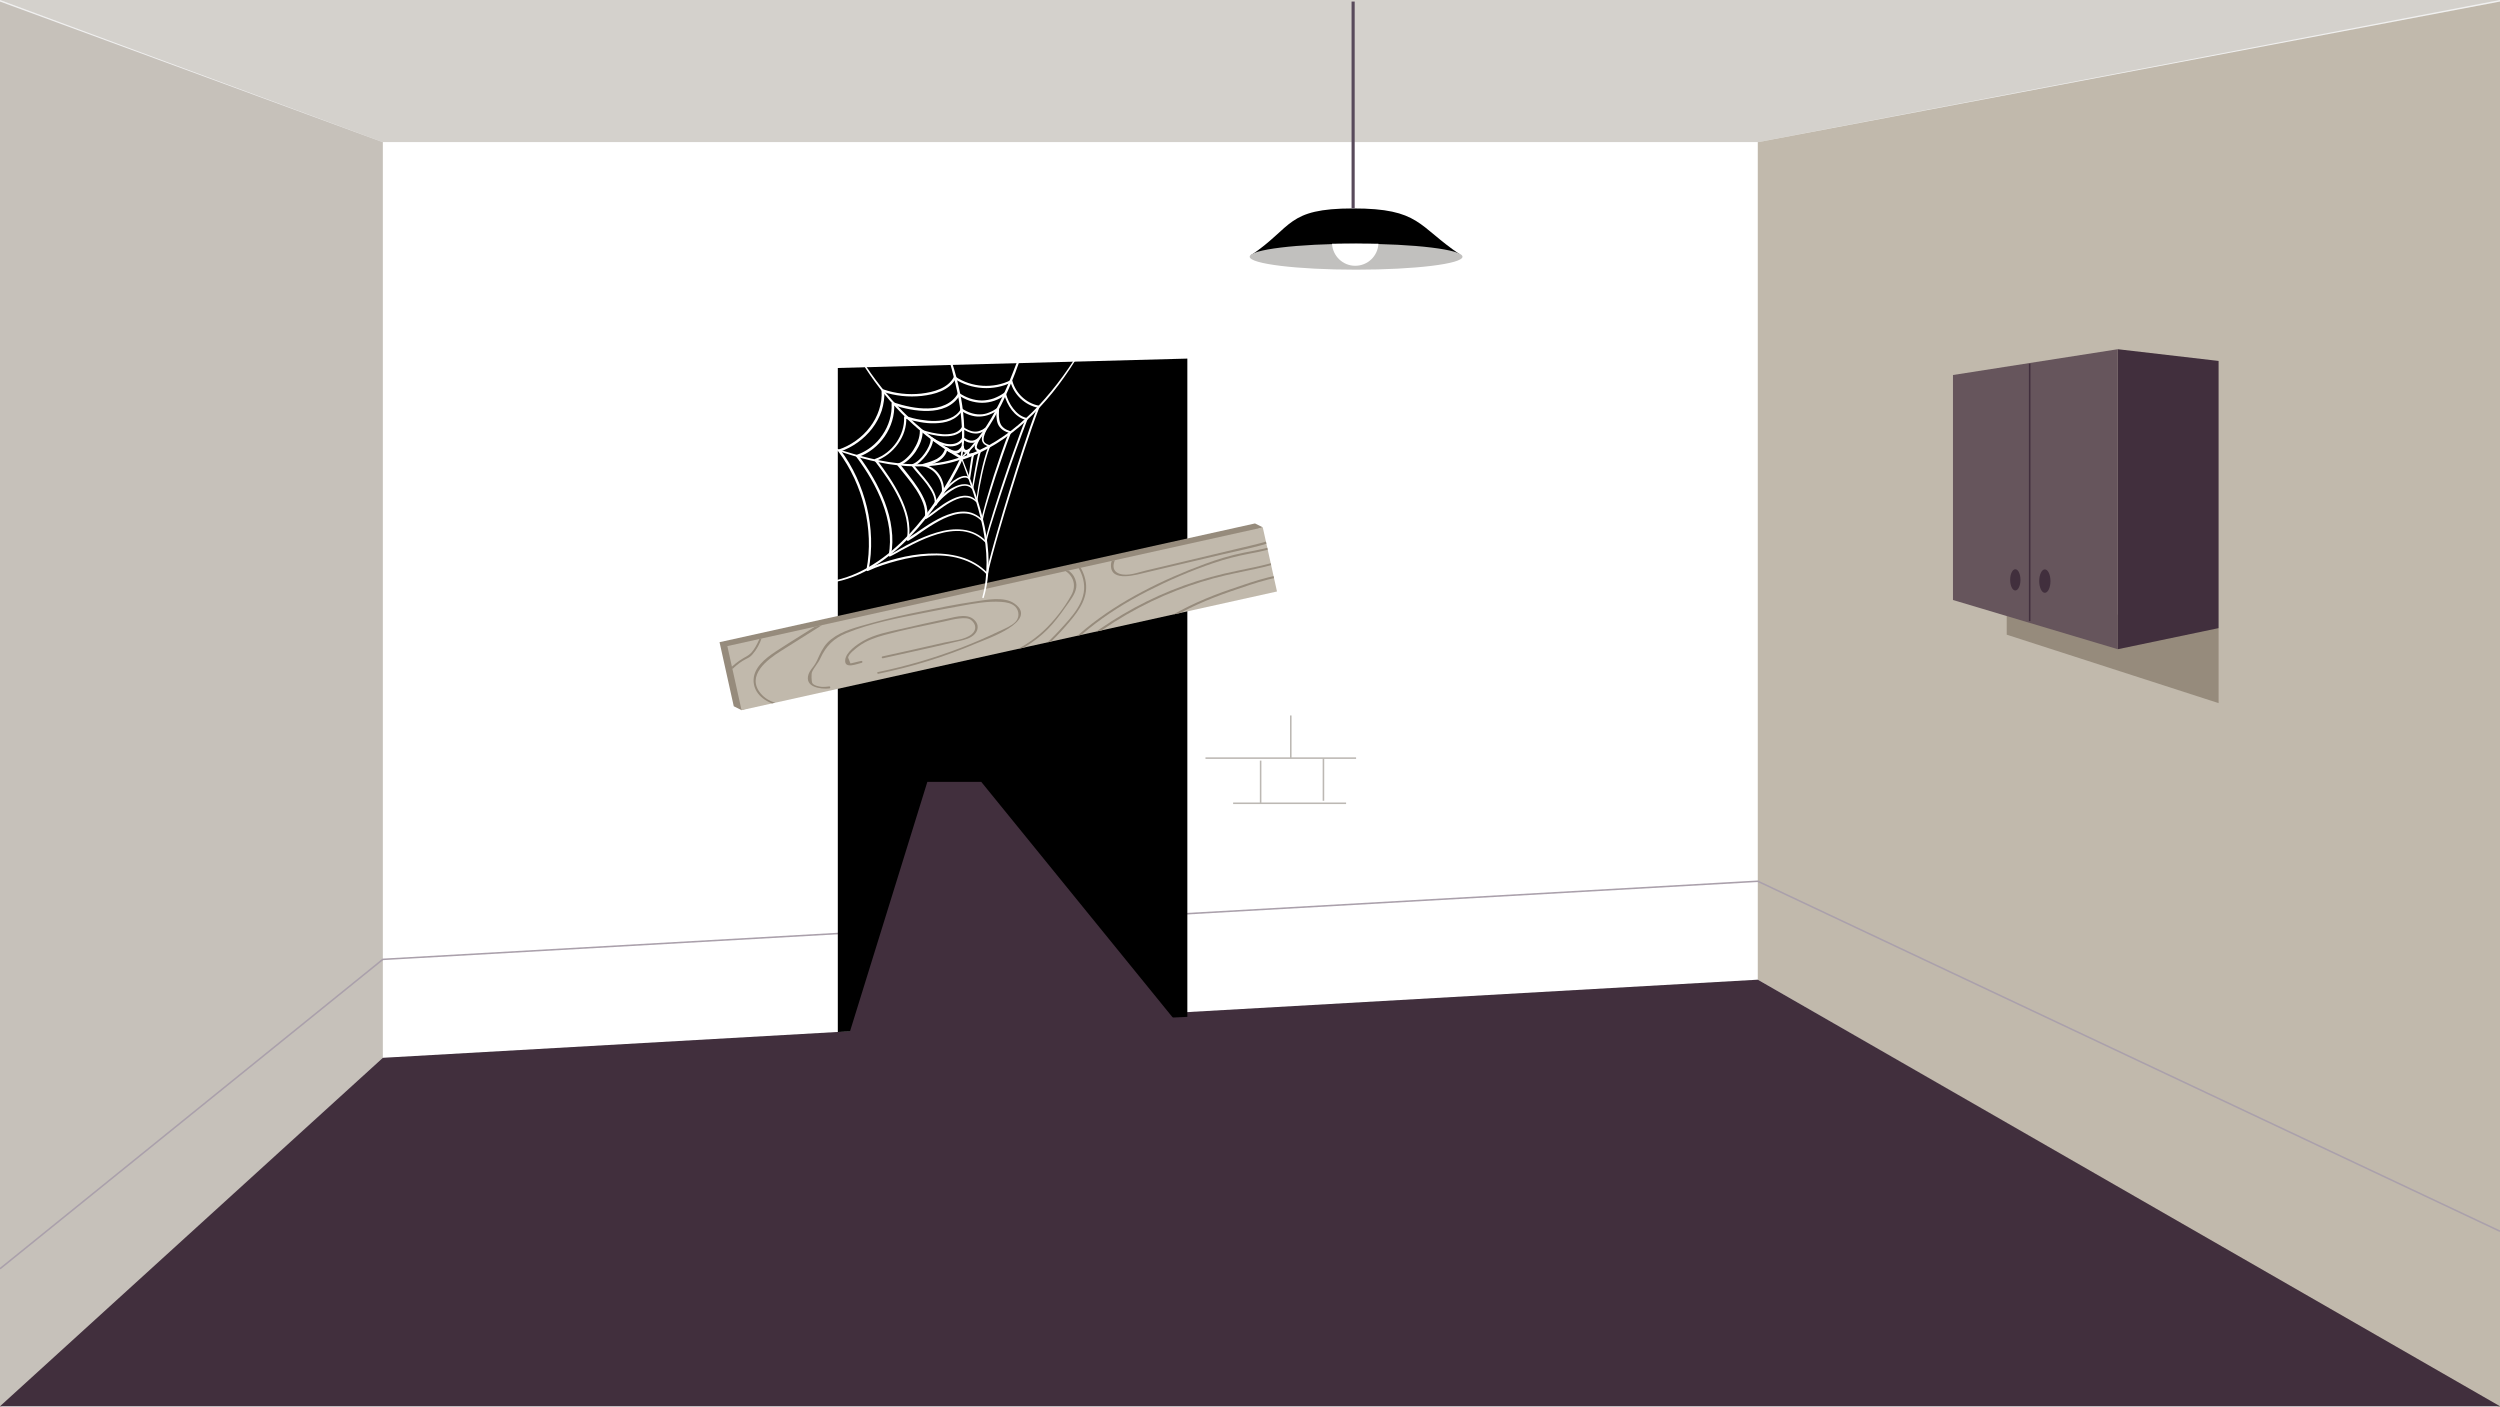
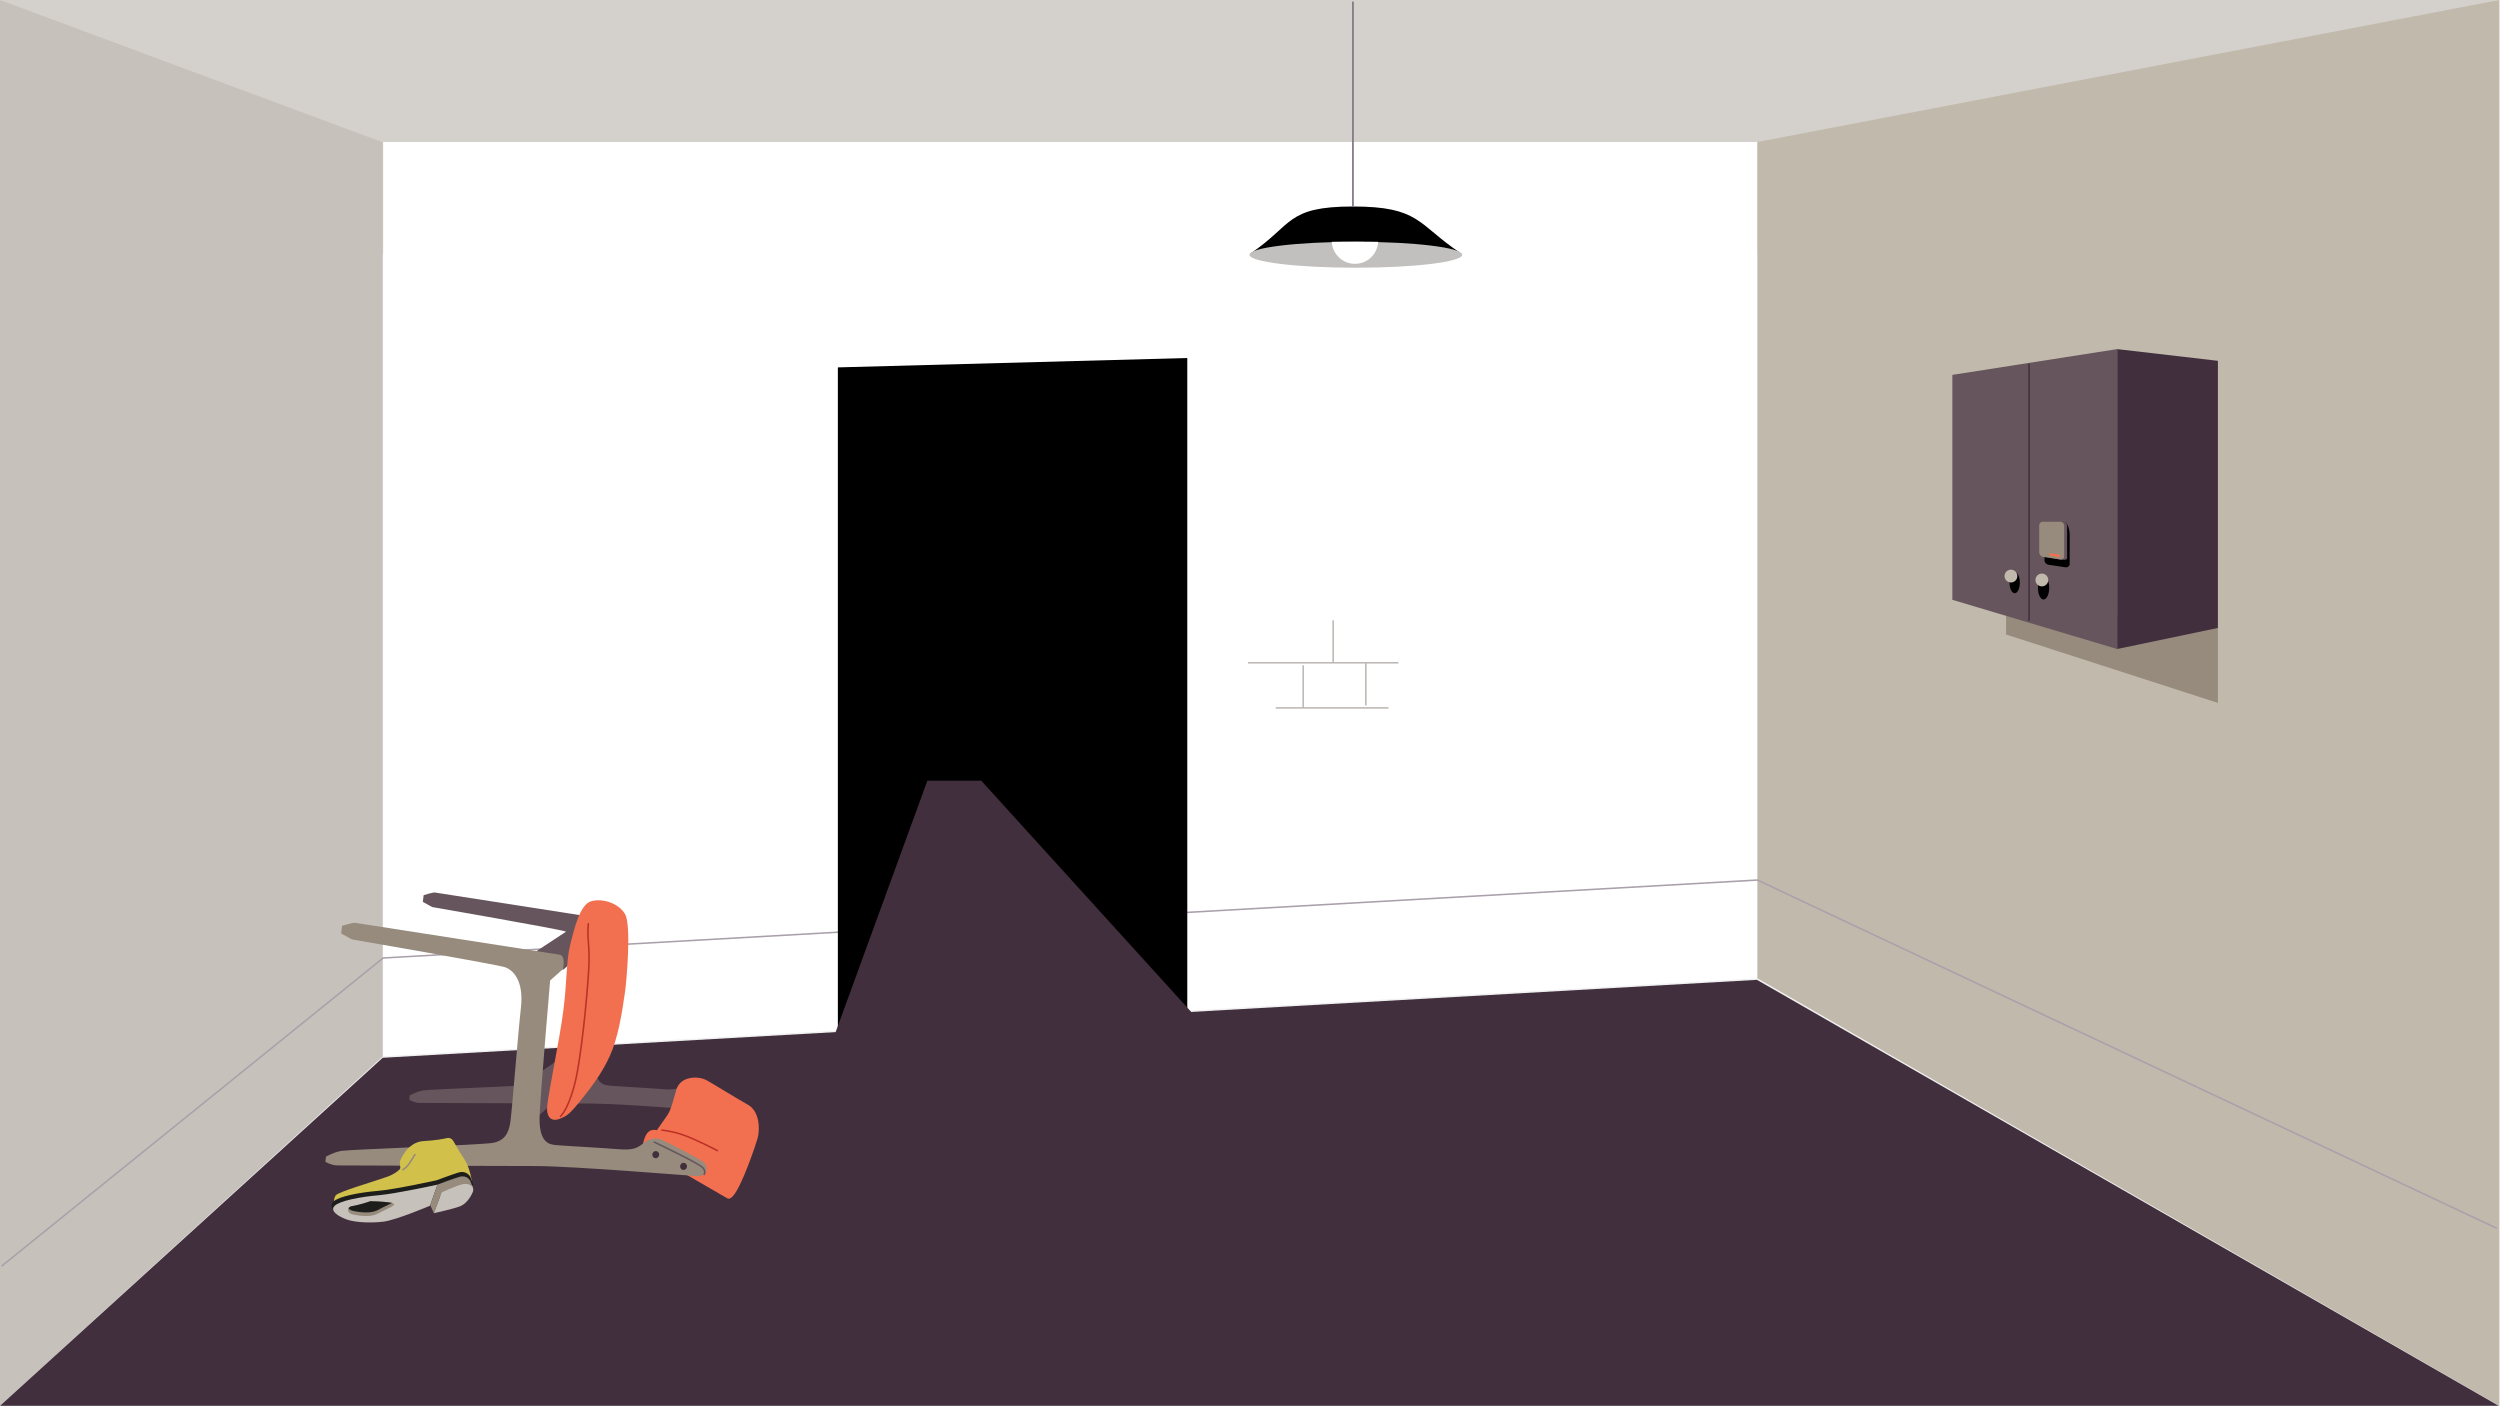
- <svg xmlns="http://www.w3.org/2000/svg" xmlns:xlink="http://www.w3.org/1999/xlink" version="1.1" x="0px" y="0px" width="1600px" height="900px" viewBox="0 0 1600 900" style="enable-background:new 0 0 1600 900;" xml:space="preserve">
+ <svg xmlns="http://www.w3.org/2000/svg" version="1.1" x="0px" y="0px" viewBox="0 0 1600.5 900" style="enable-background:new 0 0 1600.5 900;" xml:space="preserve">
  <style type="text/css">
	.st0{fill:#D4D1CC;}
	.st1{fill:#FFFFFF;}
	.st2{fill:#C1B9AC;}
	.st3{fill:#C6C1BA;}
	.st4{fill:none;stroke:#AAA0AB;stroke-miterlimit:10;}
	.st5{fill:#412F3D;}
	.st6{fill:none;stroke:#BCB8B3;stroke-miterlimit:10;}
	.st7{fill:#C1C0BE;}
- 	.st8{fill:none;stroke:#584A5B;stroke-width:2;stroke-miterlimit:10;}
- 	.st9{fill:#968B7C;}
- 	.st10{fill:#66555C;}
- 	.st11{fill:none;stroke:#412F3D;stroke-miterlimit:10;}
- 	.st12{clip-path:url(#SVGID_2_);}
+ 	.st8{fill:#807684;}
+ 	.st9{fill:#66555C;}
+ 	.st10{fill:#968B7C;}
+ 	.st11{fill:#F27050;}
+ 	.st12{fill:none;stroke:#BC3026;stroke-miterlimit:10;}
+ 	.st13{fill:none;stroke:#66555C;stroke-miterlimit:10;}
+ 	.st14{fill:#D1C14A;}
+ 	.st15{fill:#1D1E1C;stroke:#1D1E1C;stroke-linecap:round;stroke-linejoin:round;stroke-miterlimit:10;}
+ 	.st16{fill:none;stroke:#968B7C;stroke-miterlimit:10;}
+ 	.st17{fill:#1D1E1C;}
+ 	.st18{fill:none;stroke:#412F3D;stroke-miterlimit:10;}
</style>
-   <g id="Warstwa_1">
-     <polygon class="st0" points="1125,91 245,91 0,0 1600,0  " />
-     <polygon class="st1" points="1125,627 245,677 245,91 1125,91  " />
-   </g>
-   <g id="Warstwa_1_kopia">
-     <polygon class="st2" points="1600,901 1125,627 1125,91 1600,1  " />
-     <polygon class="st3" points="245,677 0,901 0,1 245,91  " />
-     <polyline class="st4" points="0,812 245,614 1125,564 1600,788  " />
-     <polygon class="st5" points="1600,900 1125,627 245,677 0,900  " />
-     <polyline points="536.2,660.5 536.2,235.5 759.9,229.5 759.9,650.8  " />
-     <polygon class="st5" points="593.5,500.4 628,500.4 771.5,677 540.3,672  " />
-   </g>
-   <g id="Warstwa_5">
-     <g>
+   <g id="Layer_1">
+     <g id="Warstwa_1">
+       <polygon class="st0" points="1125.1,162.8 245.3,162.8 0,0 1600,0   " />
+       <polygon class="st1" points="1125.1,626.3 245.3,676.2 245.3,90.9 1125.1,90.9   " />
+     </g>
+     <g id="Warstwa_1_kopia">
+       <polygon class="st2" points="1600,900 1125.1,626.3 1125.1,90.9 1600,0   " />
+       <polygon class="st3" points="245,676.4 0,900 0,0 245,91.1   " />
+       <polyline class="st4" points="1,810.6 245.3,613.3 1125.1,563.4 1598.5,786.4   " />
+       <polygon class="st5" points="1599.7,900 1124.8,627.3 245,677.2 0,900   " />
+       <polyline points="536.4,659.8 536.4,235.2 760.1,229.2 760.1,650.1   " />
+       <polygon class="st5" points="593.7,499.8 628.2,499.8 785.1,672.6 531.2,671.1   " />
+     </g>
+     <g id="Warstwa_5">
      <g>
-         <line class="st6" x1="789.2" y1="514.1" x2="861.5" y2="514.1" />
-         <line class="st6" x1="771.5" y1="485.2" x2="867.9" y2="485.2" />
-         <line class="st6" x1="826.1" y1="457.9" x2="826.1" y2="485.2" />
-         <line class="st6" x1="806.8" y1="486.8" x2="806.8" y2="514.1" />
-         <line class="st6" x1="847" y1="485.2" x2="847" y2="512.5" />
+         <g>
+           <line class="st6" x1="816.7" y1="453.2" x2="888.9" y2="453.2" />
+           <line class="st6" x1="799" y1="424.3" x2="895.3" y2="424.3" />
+           <line class="st6" x1="853.5" y1="397.1" x2="853.5" y2="424.3" />
+           <line class="st6" x1="834.3" y1="425.9" x2="834.3" y2="453.2" />
+           <line class="st6" x1="874.4" y1="424.3" x2="874.4" y2="451.6" />
+         </g>
      </g>
    </g>
-   </g>
-   <g id="Warstwa_4">
-     <g>
+     <g id="Warstwa_4">
      <g>
-         <path d="M934.3,162.8c-26.9-18.1-25.5-29.4-68.3-29.4s-38.4,11.8-65.3,29.9L934.3,162.8z" />
-         <ellipse class="st7" cx="867.9" cy="164.3" rx="68.1" ry="8.3" />
-       </g>
-       <path class="st1" d="M882.2,156c-4.7,0-9.5-0.1-14.4-0.1c-5.2,0-10.3,0-15.3,0.1c0.4,7.8,6.9,14.1,14.8,14.1    C875.4,170.1,881.8,163.8,882.2,156z" />
-       <line class="st8" x1="866" y1="133.3" x2="866" y2="1" />
-     </g>
-   </g>
-   <g id="Warstwa_7">
-     <g>
-       <polygon class="st9" points="1419.9,450 1419.9,402 1284.3,384 1284.3,406.2   " />
-       <polygon class="st5" points="1419.9,231 1419.9,402 1355.4,415.5 1355.4,223.5   " />
-       <polygon class="st10" points="1249.9,240 1355.4,223.5 1355.4,415.5 1249.9,384   " />
-       <line class="st11" x1="1299" y1="232.8" x2="1299" y2="397.5" />
-       <ellipse class="st5" cx="1289.8" cy="371.1" rx="3.3" ry="6.8" />
-       <ellipse class="st5" cx="1308.7" cy="371.9" rx="3.6" ry="7.5" />
-     </g>
-     <g>
-       <polygon class="st9" points="808.2,337.5 474.6,454.5 469.6,452 460.5,411 803.2,335   " />
-       <rect x="465.9" y="375" transform="matrix(0.9763 -0.2164 0.2164 0.9763 -70.5076 148.2105)" class="st2" width="351" height="42" />
-       <g>
-         <defs>
-           <rect id="SVGID_1_" x="465.9" y="375" transform="matrix(0.9763 -0.2164 0.2164 0.9763 -70.5076 148.2105)" width="351" height="42" />
-         </defs>
-         <clipPath id="SVGID_2_">
-           <use xlink:href="#SVGID_1_" style="overflow:visible;" />
-         </clipPath>
-         <g class="st12">
-           <g>
-             <g>
-               <path class="st9" d="M565.1,421.3c10.3-2.3,20.7-4.6,31-6.9c5.2-1.2,10.3-2.4,15.5-3.6c3.4-0.8,7-1.4,10-3.2        c3.6-2.1,5.6-6.2,2.8-9.9c-4.2-5.6-12.4-3-17.9-1.8c-10.1,2.1-20.2,4.4-30.2,6.7c-8,1.8-16.3,3.4-23.5,7.4        c-4.1,2.3-11.5,7.2-11.9,12.6c-0.4,5.8,7.8,2.2,10.6,1.6c0.8-0.2,0.5-1.4-0.3-1.2c-1.4,0.3-2.9,0.6-4.3,1        c-0.9,0.2-1.7,0.4-2.6,0.6c-0.5-1.2-1-2.5-1.5-3.7c0.1-2.3,5.2-6.1,6.8-7.3c4.9-3.6,10.6-5.6,16.4-7.2        c12.5-3.4,25.3-5.9,38-8.6c3.3-0.7,6.8-1.7,10.2-2c2.3-0.2,5.5-0.5,7.4,1.1c3.2,2.6,3.5,6.3,0.3,9c-4.4,3.6-12.1,4.1-17.4,5.3        c-13.2,3-26.4,6-39.7,8.9C563.9,420.3,564.3,421.5,565.1,421.3L565.1,421.3z" />
-             </g>
-           </g>
-           <g>
-             <g>
-               <path class="st9" d="M562.2,431.2c21.5-4.4,42.6-10.9,62.8-19.5c6.3-2.7,40.1-14.1,24.3-25.4c-6.8-4.9-18.6-2.3-26.2-1.2        c-10.9,1.6-21.7,3.8-32.5,6c-11.2,2.2-22.4,4.7-33.4,7.8c-8.5,2.4-18.1,4.6-25.2,10.2c-3.6,2.8-5.7,6.2-7.6,10.3        c-1,2.3-2,4.6-3.5,6.7c-1.2,1.7-2.7,3.3-3.4,5.3c-2.9,8.4,7.6,9.8,13.3,9.2c0.8-0.1,0.8-1.3,0-1.3c-1.6,0.2-3.2,0.4-4.8,0.3        c-1.4-0.1-5.2-0.8-6.1-2.4c-0.6-1-0.7-6.1-0.2-7.1c1.3-3,3.9-5.6,5.3-8.7c3.7-8.1,8.6-12.9,16.9-16.3        c15.3-6.2,32.1-9.4,48.3-12.6c8.1-1.6,16.2-3.2,24.2-4.6c8.6-1.6,17.6-3.3,26.4-2.7c3.1,0.2,6.7,0.8,9,3.1        c2.6,2.7,2.7,7,0.1,9.7c-2.7,2.7-6.8,4.3-10.2,5.9c-7.9,3.8-16,7.3-24.2,10.5c-17.4,6.7-35.2,11.9-53.5,15.7        C561,430.2,561.4,431.4,562.2,431.2L562.2,431.2z" />
-             </g>
-           </g>
-           <g>
-             <g>
-               <path class="st9" d="M530,395.8c-11.2,7.1-22.5,13.9-33.6,21.2c-6.5,4.3-14.6,10.5-14.1,19.3c0.6,9.1,9.5,14.2,17.6,15.4        c11.6,1.7,24.3-0.5,35.8-2.4c25.1-4.1,50.5-10,74.9-17.1c22.2-6.5,47.3-14.7,62.9-32.7c3.9-4.5,7.4-9.4,10.8-14.3        c2.6-3.7,5.4-7.9,4.4-12.6c-2.5-11.6-16.8-11.4-25.8-10.5c-0.8,0.1-0.8,1.3,0,1.3c5.2-0.5,10.9-1.2,16,0.6        c7.6,2.8,10.7,10,6.6,17.2c-4.5,8-10.8,16.1-17.5,22.4c-15,14.1-36.7,21.2-56,27c-19.9,5.9-40.3,10.4-60.5,14.6        c-11,2.3-22,4.2-33.1,5.2c-10.4,0.9-24,2.4-31.5-6.5c-9.6-11.5,4.1-21.8,13.1-27.4c10.2-6.5,20.5-12.9,30.8-19.4        C531.3,396.4,530.7,395.3,530,395.8L530,395.8z" />
-             </g>
-           </g>
-           <g>
-             <g>
-               <path class="st9" d="M739.4,335.5c-6.3,3.8-12.3,8-18,12.7c-3.9,3.2-10.2,7.7-10.4,13.4c-0.3,11.6,17.1,6,22.8,4.7        c16.5-3.9,33-7.8,49.5-11.7c15.3-3.6,31.5-6.3,45.4-13.9c0.7-0.4,0.1-1.5-0.6-1.1c-11.4,6.2-24.1,8.7-36.6,11.7        c-13,3.1-26,6.2-39,9.3c-6.3,1.5-12.7,3-19,4.5c-5.1,1.2-11.7,3.9-17,2.1c-6.6-2.2-3.4-9.6,0-13.1c2.2-2.2,4.7-4.2,7.1-6.2        c5.2-4.2,10.7-7.9,16.4-11.4C740.7,336.2,740.1,335.1,739.4,335.5L739.4,335.5z" />
-             </g>
-           </g>
-           <g>
-             <g>
-               <path class="st9" d="M691.6,413.4c18.6-14.8,39.3-26.9,61.5-35.5c10.3-4,20.9-7.3,31.7-9.8c12.4-2.9,25-4.7,37-9        c0.8-0.3,0.4-1.5-0.3-1.2c-12.3,4.4-25.2,6.2-37.9,9.2c-11.6,2.7-23,6.3-34.1,10.8c-21.2,8.6-41,20.3-58.8,34.5        C690.1,413,691,413.9,691.6,413.4L691.6,413.4z" />
-             </g>
-           </g>
-           <g>
-             <g>
-               <path class="st9" d="M821.3,346.9c-8,3.9-16.6,5.1-25.2,6.8c-8.5,1.7-16.8,4.2-24.9,7.2c-13.8,5.1-27.4,11-40.4,17.9        c-25.4,13.4-48.7,31.1-65.3,54.9c-0.5,0.7,0.6,1.3,1.1,0.6c17.1-24.5,41.4-42.4,67.7-55.9c13.7-7,28-13.2,42.5-18.1        c7.6-2.6,15.2-4.5,23.1-6c7.6-1.4,15.1-2.9,22-6.3C822.7,347.6,822.1,346.5,821.3,346.9L821.3,346.9z" />
-             </g>
-           </g>
-           <g>
-             <g>
-               <path class="st9" d="M488.6,395.9c-0.2,5.5-1.3,10.8-3.8,15.7c-0.7,1.5-1.6,2.9-2.5,4.3c-1.9,2.8-3.6,3.7-6.5,5.3        c-7.5,4.3-13.2,11.5-19.3,17.5c-0.6,0.6,0.3,1.5,0.9,0.9c4.1-4.1,8.2-8.3,12.4-12.4c2.3-2.1,4.6-3.9,7.4-5.3        c1.8-0.9,3-1.5,4.3-3c5.5-6.2,8-15,8.3-23.1C489.9,395.1,488.6,395.1,488.6,395.9L488.6,395.9z" />
-             </g>
-           </g>
-           <g>
-             <g>
-               <path class="st9" d="M745.6,398c13.3-8.4,27.7-14.6,42.6-19.7c15.1-5.1,31.7-11.5,47.8-9.7c0.8,0.1,0.8-1.2,0-1.3        c-16.3-1.8-33,4.6-48.1,9.7c-15,5.1-29.5,11.4-42.9,19.8C744.3,397.4,744.9,398.4,745.6,398L745.6,398z" />
-             </g>
-           </g>
-           <g>
-             <g>
-               <path class="st9" d="M675.5,350.8c9,3.9,16.5,11.9,18.1,21.8c2,12.3-7.6,22.1-15.3,30.5c-14.4,15.7-31.8,29.1-53,33.3        c-0.8,0.2-0.5,1.4,0.3,1.2c24.1-4.8,43.4-21.3,58.9-39.7c6.6-7.8,12.5-16.3,10.1-27c-2.2-9.6-9.5-17.4-18.4-21.3        C675.4,349.4,674.8,350.5,675.5,350.8L675.5,350.8z" />
-             </g>
-           </g>
+         <g>
+           <path d="M934.4,161.6c-26.9-18.1-25.5-29.4-68.3-29.4c-42.8,0-38.4,11.8-65.3,29.9L934.4,161.6z" />
+           <ellipse class="st7" cx="868" cy="163.1" rx="68.1" ry="8.3" />
+         </g>
+         <path class="st1" d="M882.3,154.8c-4.7,0-9.5-0.1-14.4-0.1c-5.2,0-10.3,0-15.3,0.1c0.4,7.8,6.9,14.1,14.8,14.1     C875.5,168.9,881.9,162.6,882.3,154.8z" />
+         <g>
+           <rect x="865.6" y="1" class="st8" width="1.1" height="131.2" />
        </g>
      </g>
    </g>
    <g>
+       <path class="st9" d="M392,589.1c0,0-112.1-17.5-113.5-17.7c-1.5-0.2-7.3,1.7-7.3,1.7l-0.5,4.3l6,3.3c0,0,81.3,14.1,85.2,15.6    c3.9,1.5,10.3,6.9,8.6,22.4s-4.9,57.2-5.9,63.6s-3.4,10.3-9.9,11.4c-6.4,1.1-79.5,3.6-83.9,4.4s-8.5,3.2-8.5,3.2l-0.3,2.8    c0,0,3.3,1.9,6.3,2c3,0.1,88.5,0.2,110.4,0.4c22,0.1,86.1,5.5,90.1,5.7c4,0.2,7.1-4.7,2.2-8.4c-1.6-1.2-20-10.9-22.7-11.9    s-6.5-0.7-9.8,2s-5.8,4.1-14,3.4c-8.3-0.7-30.9-1.9-34.4-2.3s-10-0.9-9.2-17.2s5.8-74.1,5.8-74.1l7-6.3    C393.9,597.4,395.2,589.6,392,589.1z" />
+       <polygon class="st9" points="371.6,590.4 339.8,611.3 360.6,620.8 370.6,612   " />
+       <path class="st9" d="M358.7,676.4c-0.6,2.3-13.4,10.3-13.4,10.3l-4.7,31.4l14.9-13.4L358.7,676.4z" />
+       <line class="st10" x1="366.7" y1="605.7" x2="358.4" y2="611.2" />
+       <path class="st11" d="M478.9,707.3c-9-5.1-21-12.6-26.3-15.6c-5.2-3-16.9-3.1-19.6,5.9s-3.2,12.9-6.6,17.6    c-3.4,4.7-5.9,8.4-5.9,8.4s-4.8-1.9-7.4,4c-2.6,5.9-1,8.6-1,8.6s51.2,29.6,52.9,30.6c1.6,1.1,3.6,1.6,8.1-7.2    c4.5-8.8,10.5-25.7,12-31.2C486.5,723,486.4,711.6,478.9,707.3z" />
+       <path class="st10" d="M358.4,611.2c0,0-129.3-20.2-131-20.4s-8.4,1.9-8.4,1.9l-0.6,4.9l6.9,3.8c0,0,93.9,16.2,98.3,17.9    c4.5,1.7,11.9,8,9.9,25.8s-5.7,66-6.8,73.4c-1.1,7.4-4,11.9-11.4,13.2c-7.4,1.3-91.8,4.2-96.8,5.1c-5.1,0.9-9.8,3.7-9.8,3.7    l-0.4,3.3c0,0,3.8,2.2,7.3,2.3c3.5,0.1,102.1,0.3,127.4,0.4s99.3,6.3,104,6.5c4.6,0.2,8.2-5.4,2.5-9.7    c-1.9-1.4-23.1-12.5-26.2-13.8c-3.1-1.2-7.5-0.8-11.3,2.3c-3.9,3.2-6.7,4.7-16.2,3.9c-9.5-0.8-35.6-2.2-39.7-2.6    s-11.6-1-10.6-19.9c1-18.9,6.7-85.5,6.7-85.5l8.1-7.2C360.6,620.8,362.2,611.8,358.4,611.2z" />
+       <path class="st11" d="M400.2,634.6c-2,14.2-4.5,29.9-9.9,41.7c-5.4,11.8-12.9,21.2-19.6,29.5c-6.8,8.3-8.3,8.7-12.2,10.4    c-4,1.7-8.8,0.8-8.2-7.8c0.7-8.7,8-42.8,10.4-61.8s1.7-31.2,4.4-42c2.7-10.9,6.3-25.2,13-27.5c6.7-2.3,18,0.8,22.1,8.2    S401.1,627.8,400.2,634.6z" />
+       <path class="st12" d="M459.6,736.8c0,0-14.6-7.7-22.8-10.4c-8.2-2.7-13.4-2.9-13.4-2.9" />
+       <path class="st12" d="M376.7,591c-1.1,10.2,1.1,13.9,0.2,29.7c-0.9,15.9-4.9,59.3-9.5,75.3c-4.5,16.1-8.9,18.9-8.9,18.9" />
+       <path class="st13" d="M418.5,731c0,0,29,13.8,31.4,16.5c2.4,2.7,0.7,4.7,0.7,4.7" />
+       <path class="st10" d="M355,613c0,0,2.3,1.5,2.4,4.5c0.1,3.5-0.2,6.4-0.2,6.4" />
+       <ellipse transform="matrix(0.1145 -0.9934 0.9934 0.1145 -362.5713 1071.598)" class="st5" cx="419.8" cy="739.2" rx="2.3" ry="2.2" />
+       <ellipse transform="matrix(0.1145 -0.9934 0.9934 0.1145 -354.2725 1095.934)" class="st5" cx="437.6" cy="746.7" rx="2.3" ry="2.2" />
+     </g>
+     <g>
      <g>
-         <path class="st1" d="M687.8,231.3c-8.6,13.8-18.7,26.6-30.7,37.7c-6,5.5-12.4,10.6-19.4,14.9c-6.9,4.3-14.3,7.9-22.1,10.4     l0.5-0.4c-2.1,4.6-4.4,9-6.9,13.3c-2.5,4.3-5.1,8.6-7.9,12.7c-5.6,8.3-11.8,16.2-18.7,23.4c-6.9,7.2-14.6,13.8-23.1,19.1     c-8.5,5.3-18,9.1-27.9,10.6c-0.3,0-0.5-0.1-0.6-0.4c0-0.3,0.1-0.5,0.4-0.6c9.8-1.6,19-5.5,27.4-10.8c8.4-5.2,15.9-11.8,22.8-19     c6.8-7.2,12.9-15.1,18.4-23.3c5.5-8.2,10.5-16.9,14.7-25.8l0,0c0.1-0.2,0.3-0.3,0.5-0.4c7.6-2.5,15-5.9,21.8-10.1     c6.9-4.2,13.3-9.2,19.2-14.6c6-5.4,11.5-11.4,16.6-17.6c5.1-6.2,9.9-12.8,14.3-19.6c0.1-0.2,0.4-0.3,0.6-0.1     C687.9,230.8,687.9,231.1,687.8,231.3z" />
+         <path class="st14" d="M254.6,754.2c0,0,1.8-5,1.7-6.5c-0.1-1.4-0.4-3.9-0.4-3.9s4.3-12.8,15.5-13.3c7.3-0.4,12.1-1.3,14.8-1.9     c1.5-0.4,3.1,0.3,3.9,1.7l5.3,9.1" />
+         <path class="st14" d="M291.1,734.7c0,0,5.9,5.1,8.5,12s2.9,13.3,2.9,13.3s-40.9,9.7-49.2,11.5s-39.2,2.2-39.2,2.2s-1.1-6,0.8-8.4     c1.9-2.4,23-8.4,32.9-11.9c9.9-3.5,11.8-10.3,11.8-10.3" />
      </g>
      <g>
-         <path class="st1" d="M523.4,283.2c7.5,2.5,14.9,5,22.5,7.2c7.6,2.2,15.2,4.1,23,5.3c7.8,1.2,15.6,1.7,23.4,1.3     c7.8-0.4,15.6-1.9,22.9-4.6l-0.1,1.4c-12.5-7-24-15.6-34.3-25.5c-5.1-4.9-10-10.2-14.5-15.7c-4.5-5.5-8.7-11.3-12.6-17.3     c-0.1-0.2-0.1-0.5,0.1-0.7c0.2-0.1,0.5-0.1,0.7,0.1c3.9,5.9,8.2,11.6,12.7,17c4.5,5.4,9.4,10.6,14.5,15.5     c10.3,9.8,21.7,18.3,34.1,25.1c0.4,0.2,0.5,0.7,0.3,1.1c-0.1,0.2-0.3,0.3-0.4,0.4c-7.5,2.8-15.4,4.2-23.4,4.6     c-7.9,0.4-15.9-0.2-23.7-1.4c-7.8-1.3-15.5-3.2-23.1-5.5c-7.6-2.3-15-4.9-22.5-7.6c-0.2-0.1-0.4-0.3-0.3-0.6     C522.9,283.3,523.2,283.2,523.4,283.2z" />
+         <path class="st15" d="M213.7,769.7c3.3-3.3,16.5-5.8,28.2-6.8c11.6-1,37.7-6.8,37.7-6.8s10.7-4,14.2-5c4.9-1.4,6.9,2.6,6.9,2.6     l1.8,4.8l-14.7,7l-5.5,0.6l-0.7-2.8l-4.1,11.1l-2.3-5l-0.1,0.3c0,0-21.6,9.2-29.8,10.2c-8.2,1-18.2,0.5-23.3-1.3     C216.6,776.8,210.4,773.1,213.7,769.7z" />
      </g>
+       <path class="st3" d="M280.1,758.4c0,0-26,5.7-37.7,6.8c-11.6,1-24.9,3.5-28.2,6.8c-3.3,3.3,2.8,7,8,8.8s15.1,2.3,23.3,1.3    c8.2-1,29.8-10.2,29.8-10.2L280.1,758.4z" />
      <g>
-         <path class="st1" d="M614.7,292.9c2.6-2.5,5.1-5,7.4-7.8c2.3-2.7,4.5-5.6,6.6-8.5c2-3,4-6,5.8-9.1c1.8-3.1,3.5-6.3,5.1-9.5     c3.2-6.4,6.1-13,8.7-19.7c1.3-3.3,2.6-6.7,3.9-10.1c1.3-3.4,2.4-6.8,3.6-10.2c0.1-0.3,0.4-0.4,0.6-0.3c0.3,0.1,0.4,0.4,0.3,0.6     c-1,3.5-2.1,6.9-3.3,10.3c-1.2,3.4-2.4,6.8-3.7,10.2c-2.6,6.7-5.5,13.4-8.7,19.9c-3.3,6.5-6.9,12.8-11.1,18.7     c-2.1,2.9-4.4,5.8-6.8,8.5c-2.4,2.7-5,5.2-7.8,7.6c-0.2,0.2-0.5,0.1-0.6,0C614.5,293.4,614.5,293.1,614.7,292.9L614.7,292.9z" />
+         <path class="st10" d="M302.9,760.8l-1.8-4.8c0,0-2-4-6.9-2.6c-3.6,1-14.2,5-14.2,5l2.6,10l5.5-0.6" />
+         <path class="st3" d="M282.7,763.4l-5,13.3c0,0,12.3-2.7,16.8-4.4c4.5-1.7,7.7-7.5,8.4-9.8c0.6-2.3-1.6-5-5.9-4.5     C292.7,758.6,282.7,763.4,282.7,763.4z" />
+         <polygon class="st10" points="280.1,758.4 282.7,763.4 277.8,776.7 275.4,771.5    " />
      </g>
-       <g>
-         <path class="st1" d="M614.8,292.4c0.4-3.1,0.7-6.2,0.8-9.3c0.1-3.1,0.1-6.2,0-9.3c-0.3-6.2-1-12.4-2.1-18.6     c-1.1-6.1-2.6-12.2-4.2-18.3c-0.8-3-1.7-6-2.6-9c-0.9-3-1.8-6-2.8-9c-0.1-0.3,0.1-0.5,0.3-0.6c0.3-0.1,0.5,0.1,0.6,0.3     c1.1,3,2.1,5.9,3.1,8.9c1,3,1.9,6,2.8,9c1.8,6,3.2,12.2,4.4,18.4c1.1,6.2,1.8,12.5,2,18.8c0.2,6.3-0.2,12.6-1.3,18.9     c0,0.2-0.3,0.4-0.5,0.4C615,292.9,614.8,292.7,614.8,292.4z" />
-       </g>
-       <g>
-         <path class="st1" d="M631.2,367.2c0.8-4.7,2.1-9.1,3.3-13.7c1.2-4.5,2.5-9,3.8-13.5c2.6-9,5.2-17.9,8-26.8     c2.7-8.9,5.6-17.8,8.5-26.7c2.9-8.9,5.9-17.7,9.3-26.4l0.5,0.9c-8.6-1.6-15.8-8.4-18-16.9l1,0.5c-11.6,5.8-26.1,4.9-36.9-2.3     l1.1-0.3c-1,2-2.4,3.7-4.1,5.1c-1.7,1.4-3.6,2.5-5.5,3.3c-3.9,1.7-8.1,2.5-12.3,3c-8.4,0.9-17,0-25-2.7l1.1-0.8     c0.2,4.3-0.4,8.7-1.7,12.9c-1.4,4.1-3.5,8-6.1,11.4c-5.3,6.9-12.6,12.1-20.8,14.9l0.4-1.2c8.2,10.9,13.8,23.5,17,36.6     c3.1,13.2,3.7,27,1.1,40.3l-1-0.7c6.2-2.9,12.7-5,19.3-6.7c6.6-1.7,13.4-2.8,20.2-3.1c6.8-0.3,13.7,0.2,20.3,2.1     c6.6,1.9,12.8,5.4,17.5,10.5c0.2,0.2,0.2,0.5,0,0.7c-0.2,0.2-0.5,0.2-0.7,0c-4.6-4.9-10.6-8.2-17.1-10.1     c-6.4-1.9-13.3-2.3-20-1.9c-6.7,0.3-13.4,1.5-19.9,3.2c-6.5,1.7-13,3.8-19,6.6l0,0c-0.3,0.2-0.7,0-0.9-0.3     c-0.1-0.1-0.1-0.3-0.1-0.4c2.6-13.1,1.9-26.8-1.2-39.7c-3.1-13-8.8-25.4-16.8-36.1c-0.3-0.3-0.2-0.8,0.1-1.1     c0.1,0,0.1-0.1,0.2-0.1c7.9-2.7,15-7.8,20-14.4c2.5-3.3,4.5-7,5.8-11c1.3-4,1.9-8.1,1.6-12.3c0-0.4,0.3-0.8,0.8-0.8     c0.1,0,0.2,0,0.3,0c7.8,2.7,16.1,3.6,24.3,2.7c4.1-0.5,8.2-1.3,11.9-2.9c3.7-1.6,7.1-4.1,8.9-7.6c0.2-0.4,0.6-0.5,1-0.3     c0,0,0.1,0,0.1,0c10.3,6.9,24.3,7.8,35.4,2.2c0.3-0.2,0.8,0,0.9,0.3c0,0,0,0.1,0.1,0.1c2,7.9,8.9,14.4,16.9,15.9     c0.4,0.1,0.6,0.4,0.5,0.8c0,0,0,0.1,0,0.1c-3.4,8.7-6.4,17.5-9.3,26.3c-2.9,8.9-5.8,17.7-8.5,26.6c-2.8,8.9-5.5,17.8-8.1,26.8     c-1.3,4.5-2.6,9-3.8,13.5c-1.2,4.5-2.5,9-3.3,13.5l0,0c0,0.2-0.3,0.4-0.5,0.4C631.3,367.7,631.2,367.4,631.2,367.2z" />
-       </g>
-       <g>
-         <path class="st1" d="M630.5,346.7c0.6-3.5,1.6-6.8,2.5-10.1c1-3.3,2-6.6,3-9.9c2.1-6.6,4.2-13.2,6.4-19.7     c2.2-6.6,4.4-13.1,6.8-19.6c2.3-6.5,4.7-13,7.2-19.5l0.5,0.9c-1.9-0.4-3.7-1.2-5.3-2.4c-1.6-1.1-2.9-2.5-4.1-4     c-2.3-3-3.9-6.5-4.9-10.2l1.1,0.4c-2.2,1.6-4.6,2.9-7.1,3.8c-2.5,0.9-5.3,1.4-8,1.4c-2.7,0-5.4-0.5-8-1.3c-2.6-0.9-5-2.1-7.2-3.6     l1-0.2c-2,3.5-5.1,6.2-8.8,7.9c-3.6,1.6-7.6,2.3-11.5,2.4c-3.9,0.1-7.8-0.3-11.6-1c-3.8-0.7-7.6-1.7-11.3-2.9l1.1-0.8     c0.4,7.5-1.9,14.9-6.1,21c-4.2,6.1-10.3,11-17.3,13.3l0.4-1.2c6.9,9.2,12.9,19.2,17,30.1c2,5.4,3.6,11,4.3,16.8     c0.8,5.8,0.7,11.6-0.4,17.4l-1-0.7c2.5-1.2,4.9-2.6,7.3-4c2.4-1.4,4.9-2.7,7.4-3.9c5-2.5,10.2-4.7,15.6-6.3     c5.4-1.6,11.1-2.5,16.8-1.8c2.8,0.3,5.6,1.1,8.2,2.4c2.6,1.3,4.9,3,6.8,5.1c0.2,0.2,0.2,0.5,0,0.7c-0.2,0.2-0.5,0.2-0.7,0l0,0     c-1.9-2-4.1-3.6-6.6-4.9c-2.4-1.2-5.1-1.9-7.8-2.3c-5.5-0.6-11,0.3-16.3,1.9c-5.3,1.6-10.4,3.8-15.4,6.3     c-2.5,1.3-4.9,2.6-7.4,3.9c-2.4,1.3-4.8,2.8-7.4,4c-0.3,0.2-0.7,0-0.9-0.3c-0.1-0.1-0.1-0.3-0.1-0.4l0,0     c1.1-5.6,1.1-11.3,0.4-16.9c-0.8-5.6-2.3-11.2-4.3-16.5c-4-10.7-10-20.6-16.8-29.7c-0.3-0.3-0.2-0.8,0.1-1.1     c0.1,0,0.1-0.1,0.2-0.1c6.7-2.3,12.6-6.9,16.5-12.8c4-5.8,6.2-13,5.8-20c0-0.4,0.3-0.8,0.8-0.8c0.1,0,0.2,0,0.3,0     c3.6,1.2,7.3,2.2,11,2.9c3.7,0.7,7.5,1.1,11.3,1c3.8-0.1,7.5-0.7,10.9-2.3c3.4-1.5,6.3-4,8.1-7.2c0.2-0.4,0.7-0.5,1-0.3     c0,0,0,0,0,0c4.3,2.9,9.3,4.7,14.4,4.7c2.5,0,5.1-0.5,7.5-1.3c2.4-0.9,4.7-2.1,6.8-3.6c0.3-0.2,0.7-0.2,1,0.2     c0.1,0.1,0.1,0.2,0.1,0.2c0.9,3.5,2.5,6.9,4.7,9.7c1.1,1.4,2.3,2.7,3.8,3.8c1.4,1,3,1.8,4.8,2.2c0.4,0.1,0.6,0.4,0.5,0.8     c0,0,0,0.1,0,0.1c-5,12.8-9.6,25.9-14,38.9c-2.2,6.5-4.4,13.1-6.5,19.7c-1,3.3-2.1,6.6-3.1,9.9c-1,3.3-2,6.6-2.6,10l0,0     c0,0.2-0.3,0.4-0.5,0.4C630.6,347.2,630.5,347,630.5,346.7z" />
-       </g>
-       <g>
-         <path class="st1" d="M628,333.1c0.4-2.5,1-4.9,1.7-7.3c0.6-2.4,1.3-4.8,2-7.2c1.4-4.8,2.8-9.5,4.3-14.2c1.5-4.7,3.1-9.4,4.7-14.1     c1.6-4.7,3.3-9.3,5.1-14l0.4,0.9c-1.5-0.5-3.1-1.1-4.5-2.1c-1.4-1-2.5-2.4-3.1-3.9c-0.6-1.6-0.8-3.2-0.9-4.8     c-0.1-1.6,0-3.2,0.1-4.8l1.1,0.6c-1.7,1.3-3.6,2.3-5.6,3.1c-2,0.8-4.1,1.2-6.3,1.3c-2.2,0.1-4.3-0.3-6.4-1c-2-0.7-4-1.7-5.7-2.8     l1-0.2c-1.7,3-4.6,5.2-7.7,6.5c-3.1,1.3-6.5,1.7-9.8,1.8c-3.3,0.1-6.6-0.2-9.8-0.8c-3.2-0.6-6.4-1.3-9.6-2.4l1-0.8     c0.2,3.1-0.3,6.2-1.2,9.1c-0.9,2.9-2.4,5.7-4.1,8.1c-3.5,4.9-8.5,8.9-14.3,10.9l0.4-1.2c5.7,7.5,11.2,15.3,15.4,23.9     c2.1,4.3,3.8,8.8,4.9,13.4c1,4.7,1.3,9.6,0.4,14.3l-1-0.7c1.9-1,3.7-2.3,5.6-3.5c1.8-1.3,3.7-2.5,5.6-3.8     c3.7-2.5,7.6-4.8,11.7-6.7c4.1-1.8,8.5-3.3,13.2-3.3c2.3,0,4.6,0.4,6.7,1.4c2.1,0.9,4,2.3,5.6,4c0.2,0.2,0.2,0.5,0,0.7     c-0.2,0.2-0.5,0.2-0.7,0l0,0c-1.5-1.6-3.3-2.9-5.3-3.7c-2-0.9-4.2-1.2-6.3-1.2c-4.4,0-8.6,1.5-12.6,3.3c-4,1.9-7.8,4.2-11.5,6.7     c-1.9,1.2-3.7,2.5-5.5,3.8c-1.9,1.3-3.7,2.6-5.7,3.7c-0.3,0.2-0.7,0-0.9-0.3c-0.1-0.1-0.1-0.3-0.1-0.4l0,0     c0.9-4.5,0.6-9.2-0.4-13.8c-1-4.5-2.7-8.9-4.8-13.1c-4.1-8.4-9.6-16.1-15.3-23.6c-0.3-0.3-0.2-0.8,0.1-1.1c0.1,0,0.1-0.1,0.2-0.1     c5.5-1.9,10.2-5.7,13.5-10.4c3.3-4.7,5.3-10.5,5-16.2c0-0.4,0.3-0.8,0.8-0.8c0.1,0,0.2,0,0.3,0c3,1,6.2,1.8,9.3,2.3     c3.2,0.5,6.4,0.9,9.6,0.8c3.2-0.1,6.4-0.5,9.3-1.7c2.9-1.1,5.4-3.1,7-5.8c0.2-0.3,0.6-0.5,1-0.3c0,0,0,0,0,0     c3.3,2.2,7.3,3.7,11.3,3.6c2,0,4-0.4,5.8-1.2c1.9-0.7,3.6-1.7,5.3-2.9l0,0c0.3-0.2,0.7-0.2,1,0.2c0.1,0.1,0.1,0.3,0.1,0.4     c-0.1,1.6-0.1,3.1-0.1,4.6c0.1,1.5,0.3,3,0.8,4.4c0.5,1.4,1.4,2.5,2.6,3.4c1.2,0.9,2.6,1.4,4,1.9l0,0c0.3,0.1,0.5,0.5,0.4,0.8     l0,0c-1.8,4.6-3.5,9.2-5.1,13.9c-1.6,4.7-3.2,9.4-4.8,14.1c-1.5,4.7-3,9.4-4.5,14.2c-0.7,2.4-1.4,4.7-2.1,7.1     c-0.6,2.4-1.3,4.8-1.7,7.2l0,0c0,0.2-0.3,0.4-0.5,0.4C628.2,333.6,628,333.3,628,333.1z" />
-       </g>
-       <g>
-         <path class="st1" d="M624.7,320.8c0.8-6.1,1.8-12.1,3.1-18.1c1.3-6,2.8-11.9,5-17.7l0.4,0.9c-1.1-0.3-2.3-0.8-3.3-1.6     c-1-0.9-1.6-2.3-1.5-3.5c0-1.3,0.4-2.4,0.7-3.5c0.4-1.1,0.9-2.2,1.3-3.2l1,0.8c-1.1,0.8-2.4,1.5-3.7,2c-1.3,0.5-2.8,0.7-4.2,0.5     c-1.4-0.1-2.8-0.5-4.1-1.1c-1.3-0.6-2.5-1.3-3.6-2l1-0.2c-0.6,1.1-1.5,2.1-2.6,2.8c-1,0.7-2.2,1.2-3.4,1.6     c-2.4,0.7-4.9,0.8-7.3,0.7c-2.4-0.1-4.8-0.5-7.1-1c-2.3-0.5-4.6-1.1-6.9-1.9l1-0.8c0.1,2.5-0.4,4.8-1.2,7.1     c-0.8,2.2-1.9,4.3-3.2,6.3c-1.3,1.9-2.9,3.8-4.6,5.3c-1.8,1.6-3.8,3-6.1,3.8l0.4-1.2c4,5.2,8.3,10.2,11.9,15.8     c1.8,2.8,3.4,5.7,4.6,8.9c1.1,3.2,1.7,6.7,1,10.1l-1-0.7c1.3-0.6,2.5-1.6,3.7-2.5l3.7-2.8c2.5-1.9,5.1-3.7,7.9-5.2     c2.8-1.5,5.7-2.8,9-3.1c1.6-0.1,3.3,0,4.8,0.6c1.5,0.6,2.9,1.6,4,2.7c0.2,0.2,0.2,0.5,0,0.7c-0.2,0.2-0.5,0.2-0.7,0l0,0     c-1-1.1-2.3-1.9-3.6-2.4c-1.4-0.5-2.9-0.6-4.4-0.5c-3,0.3-5.8,1.6-8.5,3.1c-2.7,1.5-5.2,3.3-7.7,5.1l-3.7,2.8     c-1.3,0.9-2.5,1.9-4,2.7c-0.3,0.2-0.7,0-0.9-0.3c-0.1-0.1-0.1-0.3-0.1-0.4l0,0c0.6-3.1,0.1-6.3-1-9.3c-1.1-3-2.7-5.9-4.4-8.6     c-3.6-5.5-7.9-10.4-12-15.6c-0.3-0.3-0.2-0.8,0.1-1.1c0.1,0,0.1-0.1,0.2-0.1l0,0c2-0.7,3.9-2,5.5-3.5c1.6-1.5,3.1-3.2,4.3-5.1     c1.2-1.9,2.3-3.9,3-5.9c0.8-2.1,1.2-4.3,1.2-6.4l0,0c0-0.4,0.3-0.8,0.8-0.8c0.1,0,0.2,0,0.3,0c2.2,0.8,4.5,1.4,6.7,1.9     c2.3,0.5,4.6,0.8,6.9,1c2.3,0.1,4.6,0,6.8-0.6c2.1-0.6,4.1-1.8,5.2-3.7c0.2-0.3,0.6-0.5,1-0.3l0,0l0,0c2.2,1.4,4.5,2.7,7,2.9     c1.2,0.1,2.5,0,3.7-0.5c1.2-0.4,2.3-1,3.3-1.8c0.3-0.2,0.7-0.2,1,0.2c0.1,0.2,0.2,0.5,0.1,0.7c-0.5,1-0.9,2-1.3,3.1     c-0.4,1-0.7,2.1-0.7,3.1c-0.1,1,0.3,1.9,1,2.5c0.7,0.6,1.7,1,2.8,1.4l0,0c0.3,0.1,0.5,0.5,0.4,0.8l0,0c-1.1,2.8-2,5.7-2.8,8.6     c-0.8,2.9-1.6,5.9-2.2,8.8c-1.3,5.9-2.4,11.9-3.3,17.9c0,0.2-0.3,0.4-0.5,0.4C624.8,321.3,624.6,321,624.7,320.8z" />
-       </g>
-       <g>
-         <path class="st1" d="M622,312.5c0.6-4,1.3-8,2-12c0.4-2,0.7-4,1.1-6c0.4-2,0.8-3.9,1.5-6l0.4,0.9c-0.8-0.3-1.6-0.5-2.4-1.3     c-0.4-0.4-0.6-0.9-0.7-1.4c-0.1-0.5-0.1-1,0-1.4c0.1-0.9,0.4-1.7,0.7-2.4c0.3-0.8,0.6-1.5,1-2.2l1,0.9c-0.8,0.6-1.6,1.1-2.5,1.4     c-0.9,0.4-1.9,0.5-2.9,0.4c-1-0.1-2-0.4-2.8-0.8c-0.9-0.4-1.7-0.9-2.4-1.4l1.1-0.2c-1,1.8-2.7,3.2-4.5,3.9     c-1.9,0.8-3.9,0.9-5.9,0.7c-3.9-0.4-7.5-2.2-10.7-4.3l1.2-0.7c0.1,2.1-0.6,3.9-1.4,5.7c-0.8,1.7-1.8,3.4-2.9,4.9     c-1.1,1.5-2.4,2.9-3.8,4.2c-1.4,1.3-2.9,2.5-4.9,3.2l0.4-1.2c1.5,1.9,3.1,3.8,4.7,5.7c1.6,1.9,3.2,3.8,4.7,5.8     c1.5,2,2.9,4.1,4,6.5c1,2.3,1.7,5,1.2,7.7l-1.3-0.4c0.3-0.7,0.7-1.2,1.1-1.7c0.4-0.5,0.8-1,1.2-1.4c0.8-0.9,1.7-1.7,2.6-2.6     c1.8-1.6,3.8-3.1,5.9-4.3c2.1-1.2,4.4-2.3,6.9-2.7c1.2-0.2,2.5-0.2,3.8,0.1c1.3,0.3,2.4,1.1,3.3,2c0.2,0.2,0.2,0.5,0,0.7     c-0.2,0.2-0.5,0.2-0.7,0c-0.8-0.8-1.7-1.4-2.8-1.7c-1.1-0.3-2.2-0.3-3.3-0.1c-2.3,0.4-4.4,1.4-6.4,2.7c-2,1.2-3.9,2.7-5.6,4.3     c-0.9,0.8-1.7,1.6-2.5,2.5c-0.4,0.4-0.8,0.9-1.1,1.3c-0.3,0.4-0.7,0.9-0.9,1.4c-0.2,0.4-0.6,0.5-0.9,0.4     c-0.3-0.1-0.5-0.5-0.4-0.8c0.4-2.3-0.2-4.6-1.2-6.8c-1-2.2-2.4-4.2-3.8-6.2c-1.5-2-3.1-3.9-4.7-5.7c-1.6-1.9-3.3-3.7-4.8-5.8     c-0.3-0.3-0.2-0.8,0.1-1.1c0.1,0,0.1-0.1,0.2-0.1l0,0c1.5-0.6,3-1.6,4.3-2.8c1.3-1.2,2.5-2.6,3.5-4c1-1.4,2-3,2.7-4.6     c0.7-1.6,1.3-3.3,1.2-4.9l0,0c0-0.4,0.3-0.8,0.8-0.8c0.2,0,0.3,0,0.5,0.1c3,2.1,6.4,3.7,9.9,4.1c1.8,0.2,3.6,0,5.2-0.6     c1.6-0.6,2.9-1.8,3.8-3.3c0.2-0.4,0.7-0.5,1-0.3l0,0c1.5,1,3,1.9,4.5,2c1.6,0.2,3.1-0.5,4.5-1.5c0.3-0.2,0.7-0.2,1,0.1     c0.2,0.2,0.2,0.5,0.1,0.7c-0.3,0.7-0.7,1.4-1,2.1c-0.3,0.7-0.6,1.4-0.7,2.1c-0.1,0.3-0.1,0.7,0,0.9c0.1,0.3,0.2,0.5,0.4,0.7     c0.4,0.4,1.1,0.7,1.8,0.9c0.3,0.1,0.5,0.5,0.4,0.8l0,0l0,0c-0.6,1.8-1,3.8-1.5,5.8c-0.4,2-0.8,3.9-1.2,5.9     c-0.8,4-1.5,7.9-2.2,11.9l0,0c0,0.2-0.3,0.4-0.5,0.4C622.1,313,621.9,312.7,622,312.5z" />
-       </g>
-       <g>
-         <path class="st1" d="M619.8,306.3l1-7.8l0.6-3.9c0.2-1.3,0.4-2.6,0.8-4l0.8,0.9c-0.5,0.1-1,0.3-1.6,0.4c-0.3,0-0.6,0.1-0.9,0.1     c-0.3,0-0.7,0-1.1-0.3c-0.4-0.3-0.6-0.9-0.5-1.2c0-0.4,0.1-0.6,0.2-0.9c0.2-0.5,0.4-1,0.6-1.5l1,0.8c-0.5,0.3-1,0.6-1.6,0.8     c-0.6,0.2-1.4,0.2-2-0.2c-0.6-0.3-1.1-0.9-1.3-1.5c-0.3-0.6-0.4-1.2-0.4-1.8l1.3,0.4c-0.6,0.9-1.2,1.9-2.1,2.6     c-0.9,0.8-2.1,1.2-3.3,1.2c-1.2,0-2.3-0.4-3.3-0.8c-1-0.5-1.9-1.1-2.8-1.7l1.2-0.5c-0.4,1.7-1.1,3.3-2.2,4.6     c-1.1,1.4-2.4,2.4-3.9,3.3c-1.5,0.8-3,1.5-4.6,2c-1.6,0.5-3.2,0.9-4.6,1.3l-0.1-1.5c2,0.5,4,1.3,5.8,2.4c1.8,1.2,3.3,2.7,4.4,4.4     c1.2,1.7,2,3.7,2.5,5.7c0.5,2,0.7,4.2,0.3,6.3l-1.3-0.4c0.3-0.5,0.5-0.9,0.8-1.3c0.3-0.4,0.6-0.7,0.9-1.1c0.6-0.7,1.2-1.3,1.9-2     c1.3-1.3,2.6-2.4,4.1-3.5c1.5-1.1,3-2,4.8-2.6c0.9-0.3,1.8-0.5,2.8-0.4c1,0.1,2,0.6,2.6,1.3l0,0c0.2,0.2,0.2,0.5,0,0.7     c-0.2,0.2-0.5,0.2-0.7,0c-1.1-1.2-2.8-1.1-4.4-0.6c-1.6,0.6-3.1,1.5-4.4,2.5c-1.4,1-2.7,2.2-3.9,3.5c-0.6,0.6-1.2,1.3-1.8,1.9     c-0.3,0.3-0.5,0.7-0.8,1c-0.2,0.3-0.5,0.7-0.6,1c-0.2,0.4-0.6,0.5-0.9,0.3c-0.3-0.1-0.5-0.5-0.4-0.8l0,0c0.3-1.8,0.1-3.8-0.3-5.6     c-0.5-1.9-1.3-3.6-2.4-5.2c-1.1-1.6-2.4-3-4-4c-1.6-1.1-3.4-1.8-5.2-2.2l0,0c-0.4-0.1-0.7-0.5-0.6-0.9c0.1-0.3,0.3-0.5,0.5-0.6     c1.6-0.5,3.1-0.9,4.6-1.4c1.5-0.5,2.9-1.1,4.3-1.8c1.3-0.8,2.5-1.7,3.4-2.9c0.9-1.2,1.6-2.5,1.9-4l0,0c0.1-0.4,0.5-0.7,0.9-0.6     c0.1,0,0.2,0.1,0.3,0.1c0.8,0.6,1.7,1.1,2.6,1.5c0.9,0.4,1.8,0.7,2.7,0.7c0.9,0,1.7-0.3,2.4-0.9c0.7-0.6,1.3-1.4,1.8-2.2l0,0     c0.2-0.3,0.6-0.5,1-0.2c0.2,0.1,0.4,0.4,0.3,0.6c0,0.8,0.3,1.7,0.9,2c0.3,0.2,0.6,0.2,1,0.1c0.4-0.1,0.8-0.3,1.1-0.6l0,0     c0.3-0.2,0.7-0.1,0.9,0.2c0.1,0.2,0.2,0.5,0.1,0.7c-0.2,0.4-0.4,0.9-0.6,1.3c-0.1,0.2-0.1,0.4-0.1,0.6c0,0.2,0,0.1,0,0.1     c0,0,0.1,0.1,0.4,0.1c0.2,0,0.4,0,0.7-0.1c0.5-0.1,1-0.2,1.4-0.3c0.3-0.1,0.7,0.1,0.8,0.5c0,0.1,0,0.2,0,0.4l0,0     c-0.4,1.1-0.6,2.5-0.8,3.7l-0.6,3.9l-1.2,7.8c0,0.2-0.3,0.4-0.5,0.4C619.9,306.8,619.7,306.6,619.8,306.3z" />
-       </g>
-       <g>
-         <path class="st1" d="M615.9,293.5c2.8,7.1,5.6,14.2,8.1,21.4c2.5,7.2,4.6,14.6,6.2,22.1c1.5,7.5,2.5,15.1,2.5,22.8     c0,3.8-0.2,7.7-0.7,11.5c-0.5,3.8-1.3,7.6-2.4,11.2c-0.1,0.3-0.4,0.4-0.6,0.3c-0.3-0.1-0.4-0.3-0.3-0.6c1-3.7,1.7-7.4,2.1-11.1     c0.4-3.7,0.6-7.5,0.6-11.3c-0.1-7.6-1-15.1-2.5-22.5c-1.5-7.4-3.6-14.7-6-21.9c-2.4-7.2-5-14.4-7.6-21.5c-0.1-0.2,0-0.5,0.3-0.6     C615.6,293.2,615.8,293.3,615.9,293.5z" />
-       </g>
+       <path class="st16" d="M265.9,738.8c0,0-2.8,4.3-4.1,6.4c-1.4,2.1-4.2,3.9-4.2,3.9" />
+       <path class="st10" d="M237.1,769c-3.2,1.2-9.2,2.8-11.9,3.2s-4.3,4.4,1.6,5.5c5.9,1.1,11.5,1.4,15.8-1.1c4.3-2.5,13.4-5.5,8.1-6.5    S237.1,769,237.1,769z" />
+       <path class="st17" d="M237.1,769c-3.2,1.2-9.2,2.8-11.9,3.2c-0.9,0.1-1.7,0.7-2.1,1.3c0.5,0.8,1.6,1.5,3.7,1.9    c5.9,1.1,11.5,1.4,15.8-1.1c2.4-1.4,6.3-3,8.3-4.2c-0.1,0-0.1,0-0.2-0.1C245.4,769.1,237.1,769,237.1,769z" />
    </g>
  </g>
-   <g id="Warstwa_6">
- </g>
+   <g id="Layer_2">
+     <g>
+       <polygon class="st10" points="1419.9,450 1419.9,402 1284.3,384 1284.3,406.2   " />
+       <polygon class="st5" points="1419.9,231 1419.9,402 1355.4,415.5 1355.4,223.5   " />
+       <polygon class="st9" points="1249.9,240 1355.4,223.5 1355.4,415.5 1249.9,384   " />
+       <line class="st18" x1="1299" y1="232.8" x2="1299" y2="397.5" />
+       <ellipse cx="1289.8" cy="373" rx="3.3" ry="6.8" />
+       <ellipse cx="1308.3" cy="376.3" rx="3.6" ry="7.5" />
+       <circle class="st2" cx="1287.4" cy="368.8" r="4.1" />
+       <circle class="st2" cx="1307.2" cy="371.3" r="4.1" />
+     </g>
+     <g>
+       <path d="M1321.8,363.1l-10.6-1.6c-1.3-0.3-2.3-1.5-2.3-2.7v-17.5c0-1.2,1-2.3,2.3-2.3l10.9-4.4c1.7-0.1,2.9,5.4,2.9,6.9v19.7    C1324.9,362.6,1323.5,363.5,1321.8,363.1z" />
+       <path class="st9" d="M1318.9,358.2l-9.2-1.7c-1.3-0.3-2.3-1.5-2.3-2.7v-17.5c0-1.2,1-2.3,2.3-2.3l10.6,0c1.7-0.1,3.1,1,3.1,2.5    v20.7C1323.5,358.7,1320.6,358.5,1318.9,358.2z" />
+       <path class="st10" d="M1318.4,358.1l-10.6-1.6c-1.3-0.3-2.3-1.5-2.3-2.7v-17.5c0-1.2,1-2.3,2.3-2.3l10.6,0c1.7-0.1,3.1,1,3.1,2.5    v19.7C1321.5,357.6,1320,358.5,1318.4,358.1z" />
+       <polygon class="st11" points="1312,354.2 1312,355.7 1318.9,356.8 1318.9,355.1   " />
+     </g>
+   </g>
</svg>
